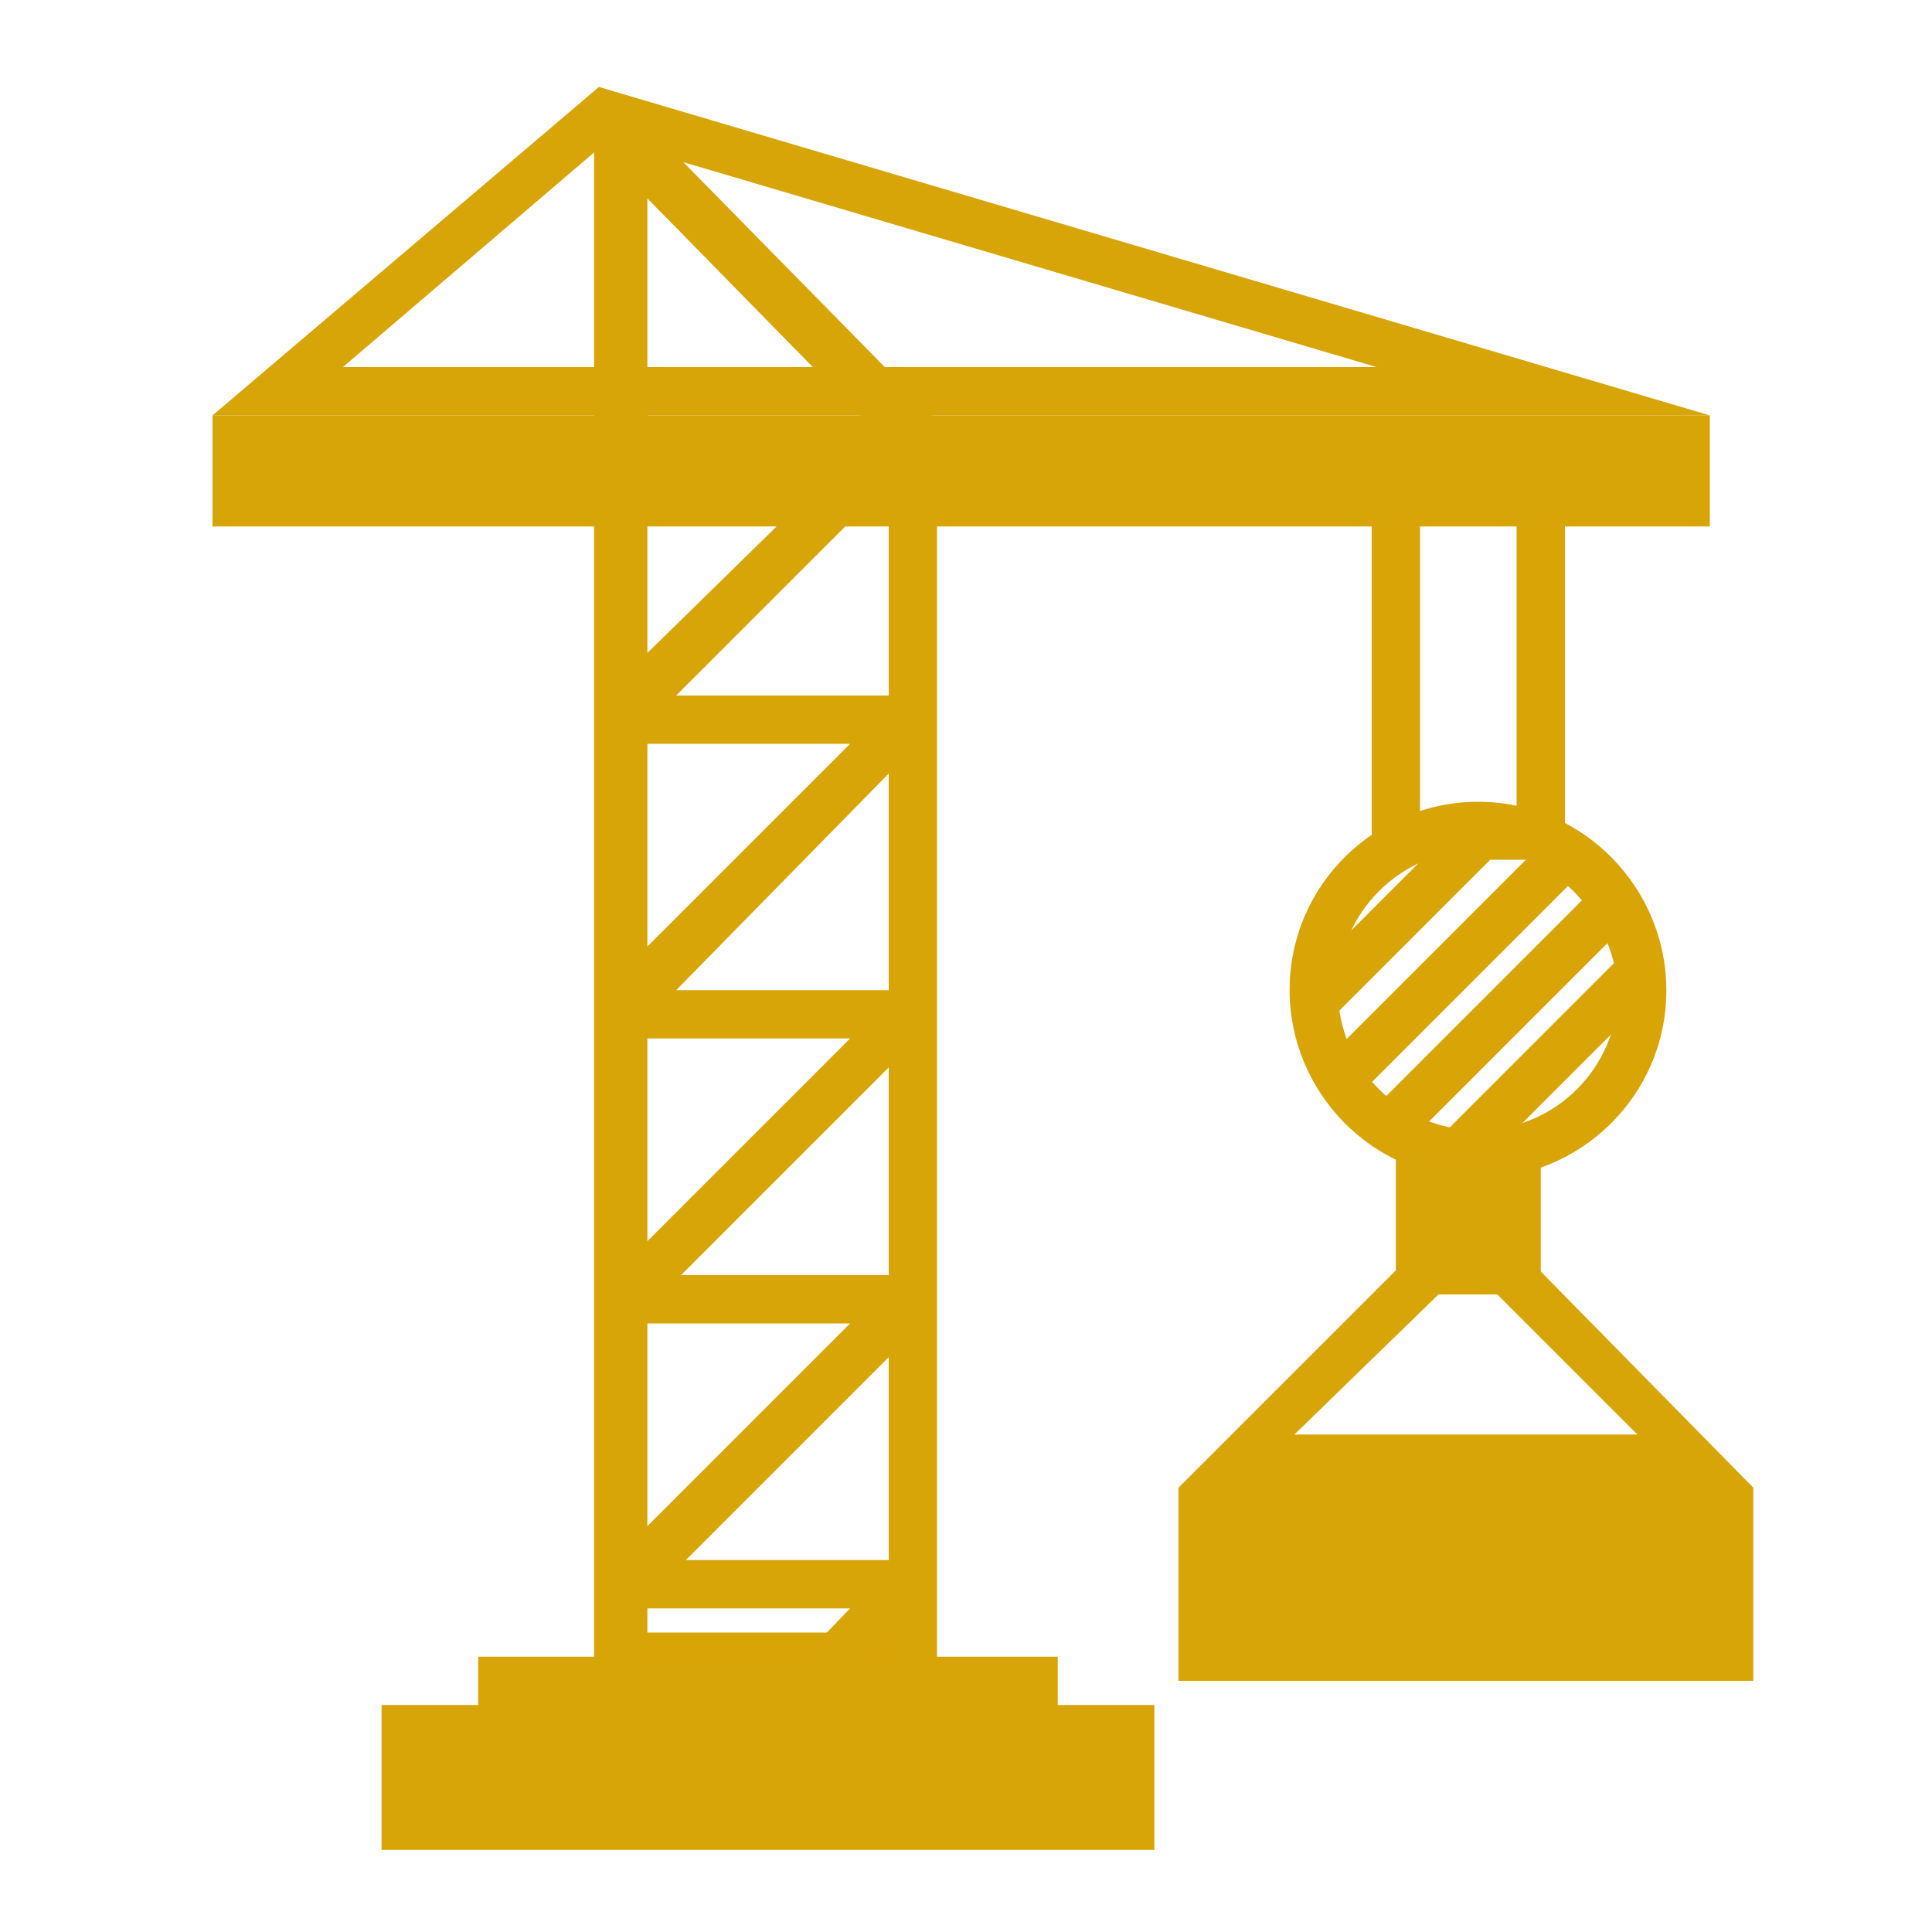
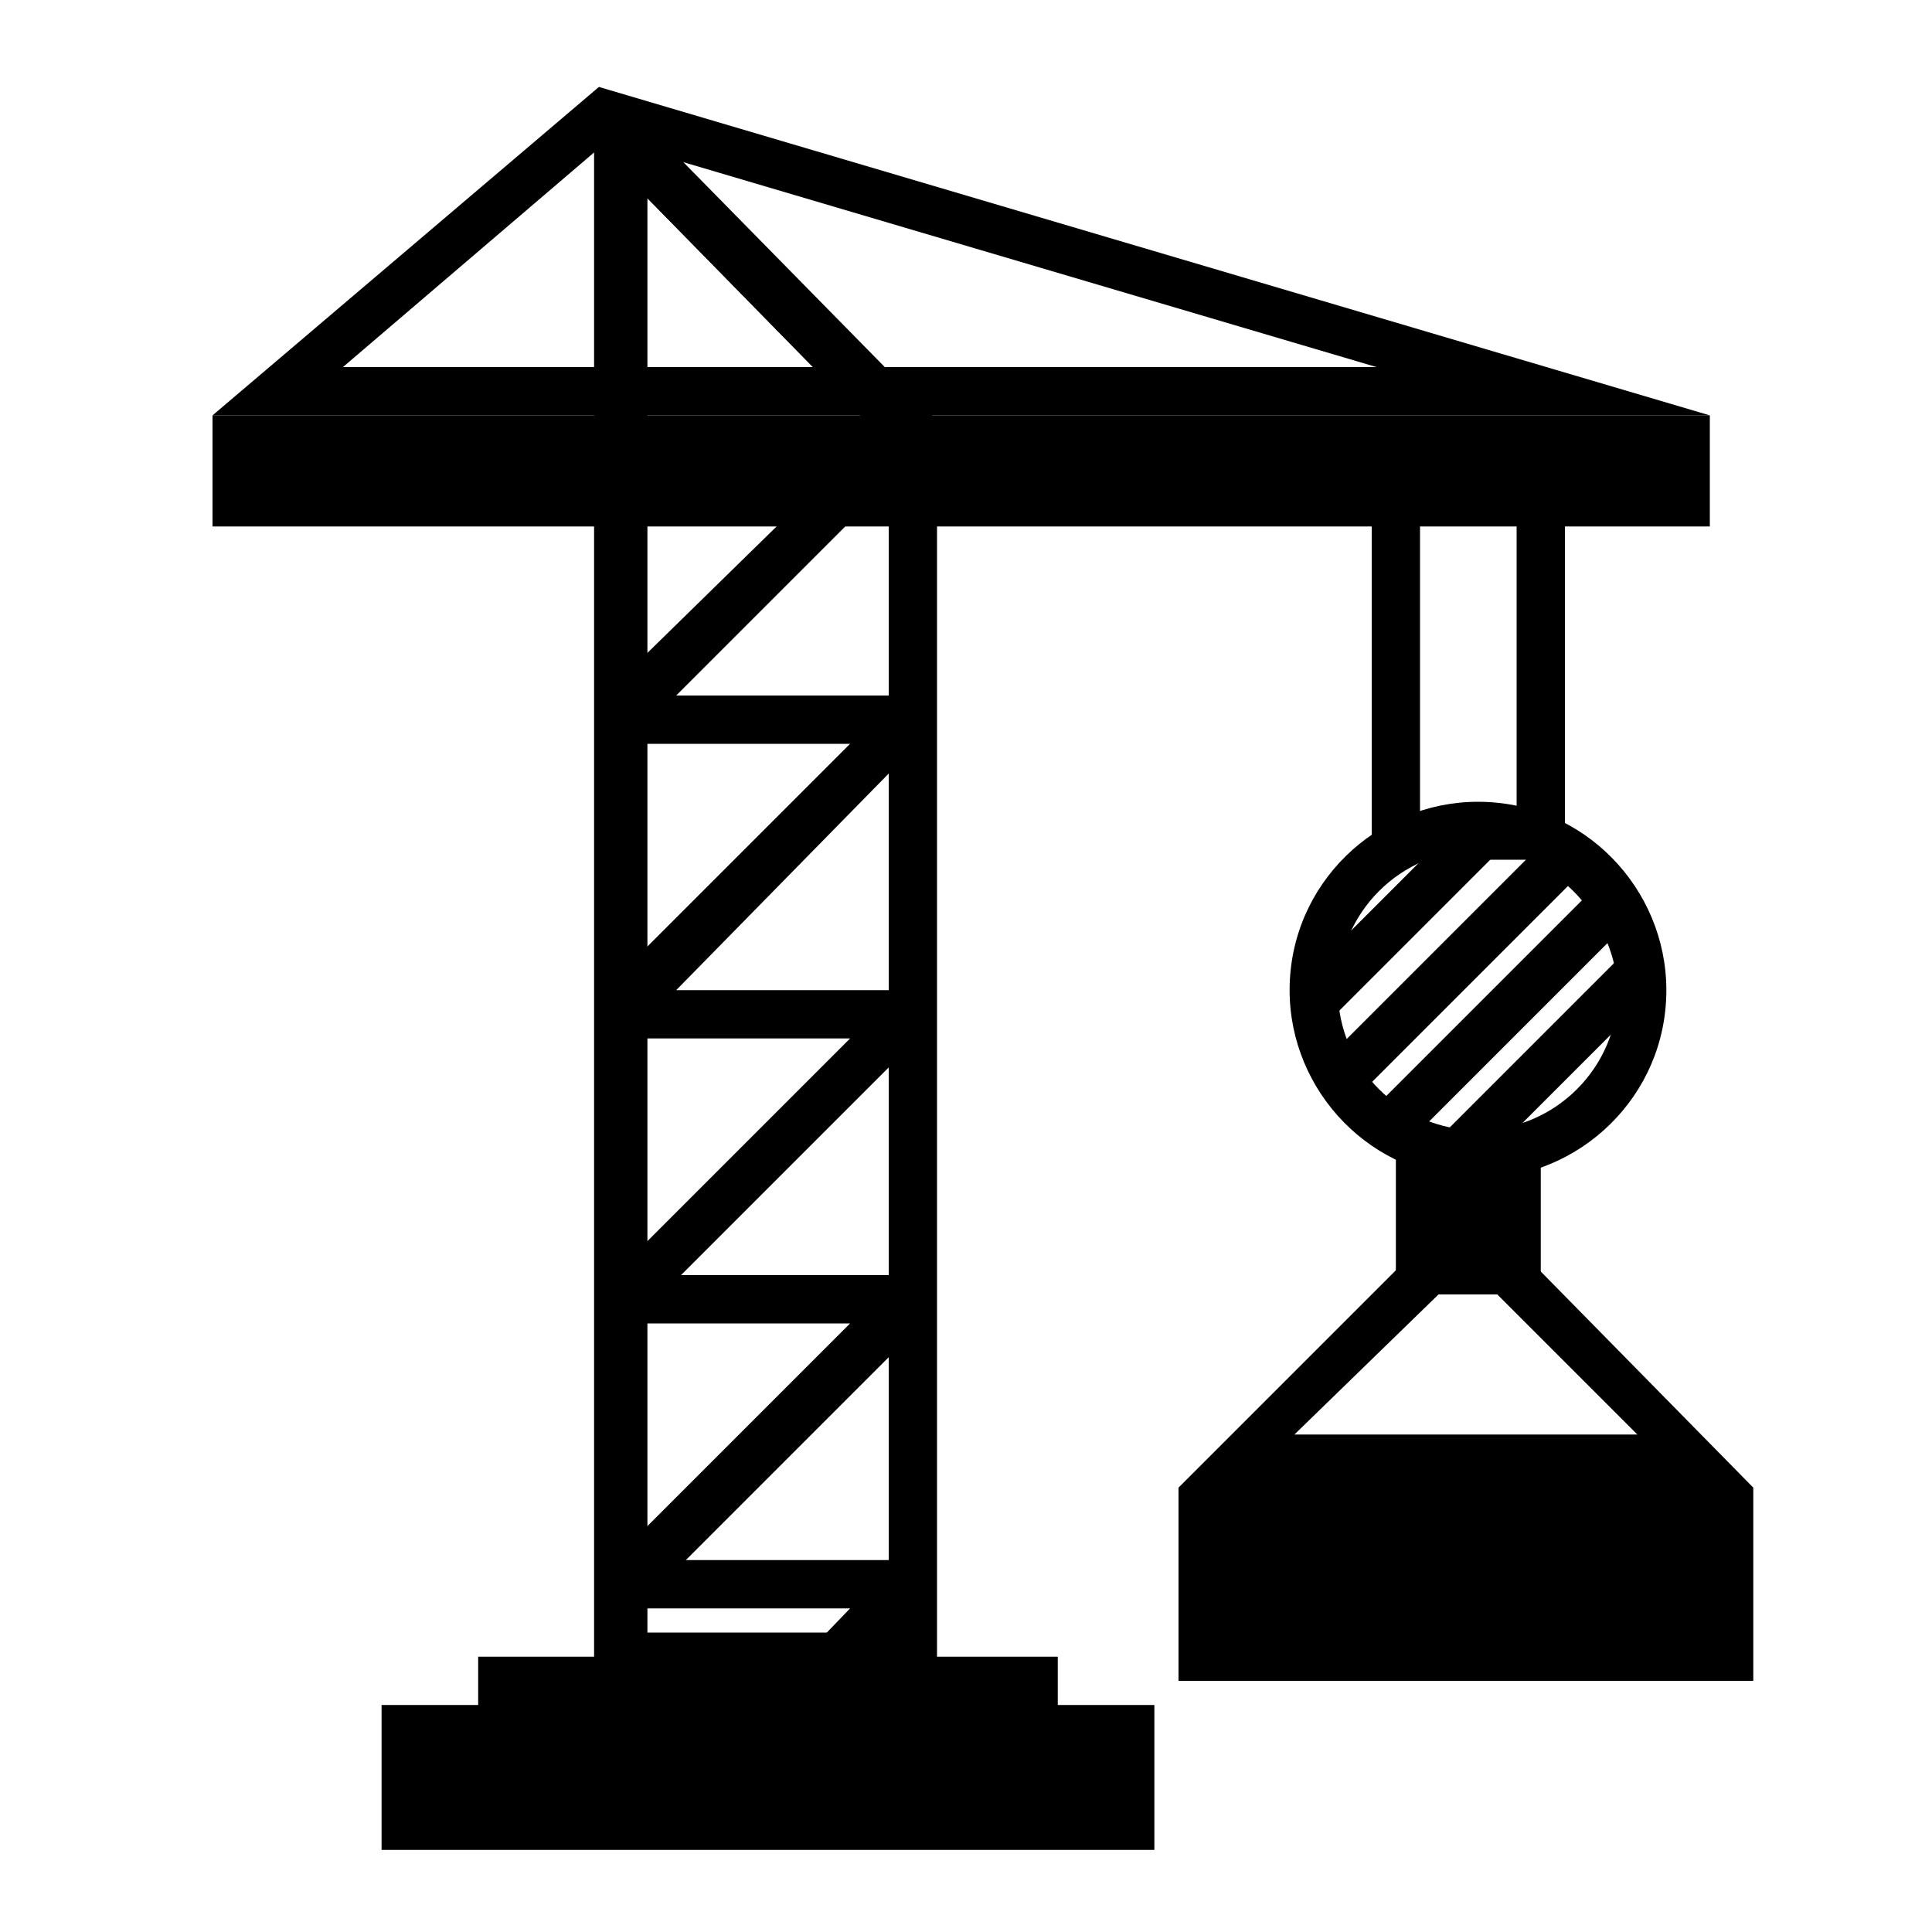
<svg xmlns="http://www.w3.org/2000/svg" version="1.1" id="Слой_1" x="0px" y="0px" viewBox="0 0 40 40" style="enable-background:new 0 0 40 40;" xml:space="preserve">
-   <style type="text/css">
- 	.st0{fill:#D8A406;}
- 	.st1{fill-rule:evenodd;clip-rule:evenodd;fill:none;stroke:#D8A406;stroke-width:0.964;stroke-miterlimit:100;}
- 	.st2{fill-rule:evenodd;clip-rule:evenodd;fill:#D8A508;}
- 	.st3{fill:#D8A508;}
- </style>
  <g id="Фигура_15_копия">
    <g id="XMLID_215_">
      <path id="XMLID_216_" class="st0" d="M13.4,4.1l5,5.1v24.6h-5V4.1 M13,2.3l-0.7,0.4v32h7v-26L13,2.3L13,2.3z" />
    </g>
  </g>
  <g id="Фигура_18_копия">
    <g id="XMLID_210_">
      <path id="XMLID_211_" class="st0" d="M31.4,9.8v7h-2v-7H31.4 M32.4,8.8h-4v9h4V8.8L32.4,8.8z" />
    </g>
  </g>
  <path id="XMLID_12_" class="st1" d="M27.1,20.1" />
  <rect id="XMLID_72_" x="28.5" y="16.2" transform="matrix(0.7071 0.7071 -0.7071 0.7071 21.9073 -14.9724)" class="st0" width="1" height="5.4" />
  <rect id="XMLID_71_" x="29.6" y="16.7" transform="matrix(0.7071 0.7071 -0.7071 0.7071 22.9333 -15.401)" class="st0" width="1" height="6.5" />
  <rect id="XMLID_70_" x="30.6" y="17.7" transform="matrix(0.7071 0.7071 -0.7071 0.7071 23.9333 -15.8152)" class="st0" width="1" height="6.5" />
  <rect id="XMLID_69_" x="31.6" y="19.4" transform="matrix(0.7071 0.7071 -0.7071 0.7071 24.9233 -16.2546)" class="st0" width="1" height="5.1" />
  <path id="XMLID_192_" class="st0" d="M30.6,24.4c-2.2,0-3.9-1.8-3.9-3.9c0-2.2,1.8-3.9,3.9-3.9c2.2,0,3.9,1.8,3.9,3.9  C34.5,22.7,32.7,24.4,30.6,24.4z M30.6,17.6c-1.6,0-2.9,1.3-2.9,2.9c0,1.6,1.3,2.9,2.9,2.9s2.9-1.3,2.9-2.9  C33.4,18.9,32.1,17.6,30.6,17.6z" />
  <rect id="XMLID_11_" x="4.4" y="8.6" class="st2" width="31" height="2.3" />
  <rect id="XMLID_37_" x="24.4" y="30.8" class="st2" width="11.9" height="4" />
  <rect id="XMLID_53_" x="28.9" y="23.9" class="st2" width="3" height="2.9" />
  <rect id="XMLID_57_" x="9.9" y="34.3" class="st2" width="12" height="1.5" />
  <rect id="XMLID_58_" x="7.9" y="35.3" class="st2" width="16" height="3" />
  <path id="XMLID_193_" class="st3" d="M30.4,26.2l3.5,3.5l-7.1,0L30.4,26.2 M30.4,24.8l-6,6l11.9,0L30.4,24.8L30.4,24.8z" />
  <path id="XMLID_194_" class="st3" d="M12.6,2.9l15.9,4.7H7.1L12.6,2.9 M12.4,1.8l-8,6.8h31L12.4,1.8L12.4,1.8z" />
  <path id="XMLID_74_" class="st3" d="M13.4,4.1l5,5.1l0,26h-5V4.1 M12.4,2.3v33.9h7l0-27.5l-5.8-5.9L12.4,2.3L12.4,2.3z" />
  <polygon id="XMLID_82_" class="st3" points="15.8,36.6 15.1,35.9 17.6,33.3 13,33.3 12.6,32.4 17.6,27.4 12.9,27.4 12.5,26.6   17.6,21.5 12.8,21.5 12.4,20.6 17.6,15.4 12.8,15.4 12.4,14.5 17.1,9.9 12.9,9.9 12.9,8.9 18.3,8.9 18.6,9.8 14,14.4 18.8,14.4   19.2,15.2 14,20.5 18.8,20.5 19.2,21.3 14.1,26.4 18.8,26.4 19.2,27.3 14.2,32.3 18.8,32.3 19.2,33.1 " />
</svg>
